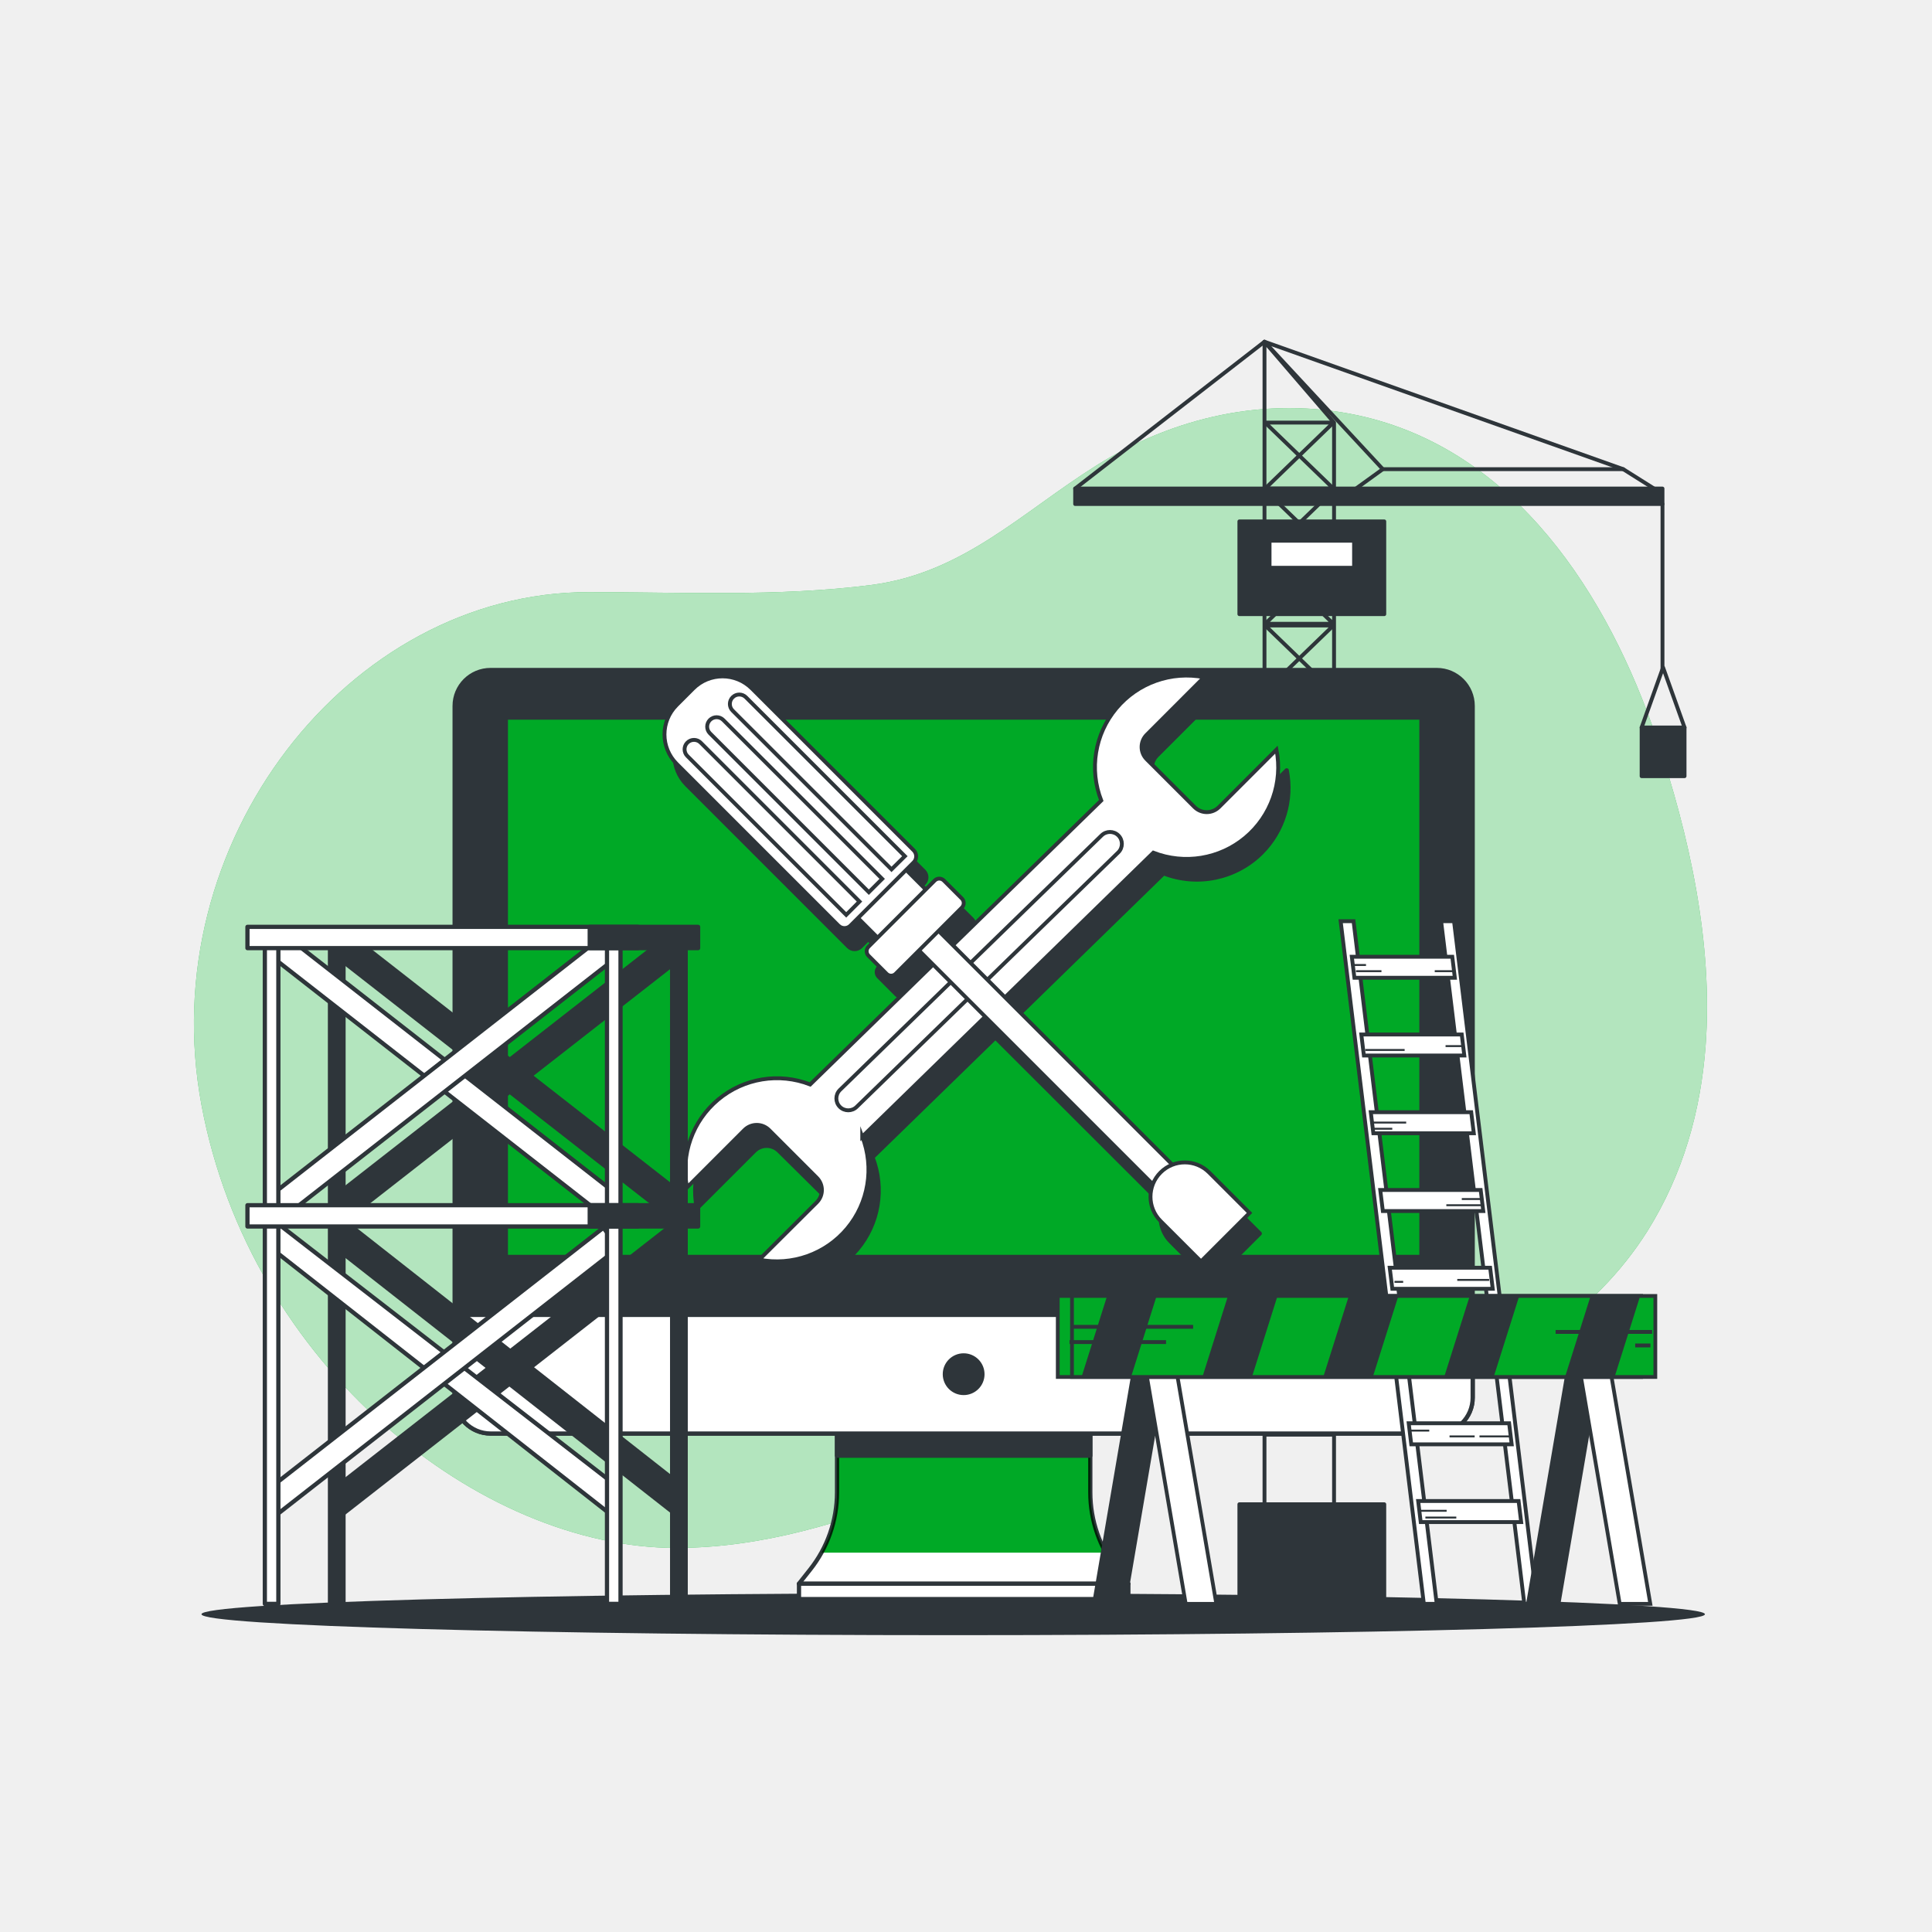
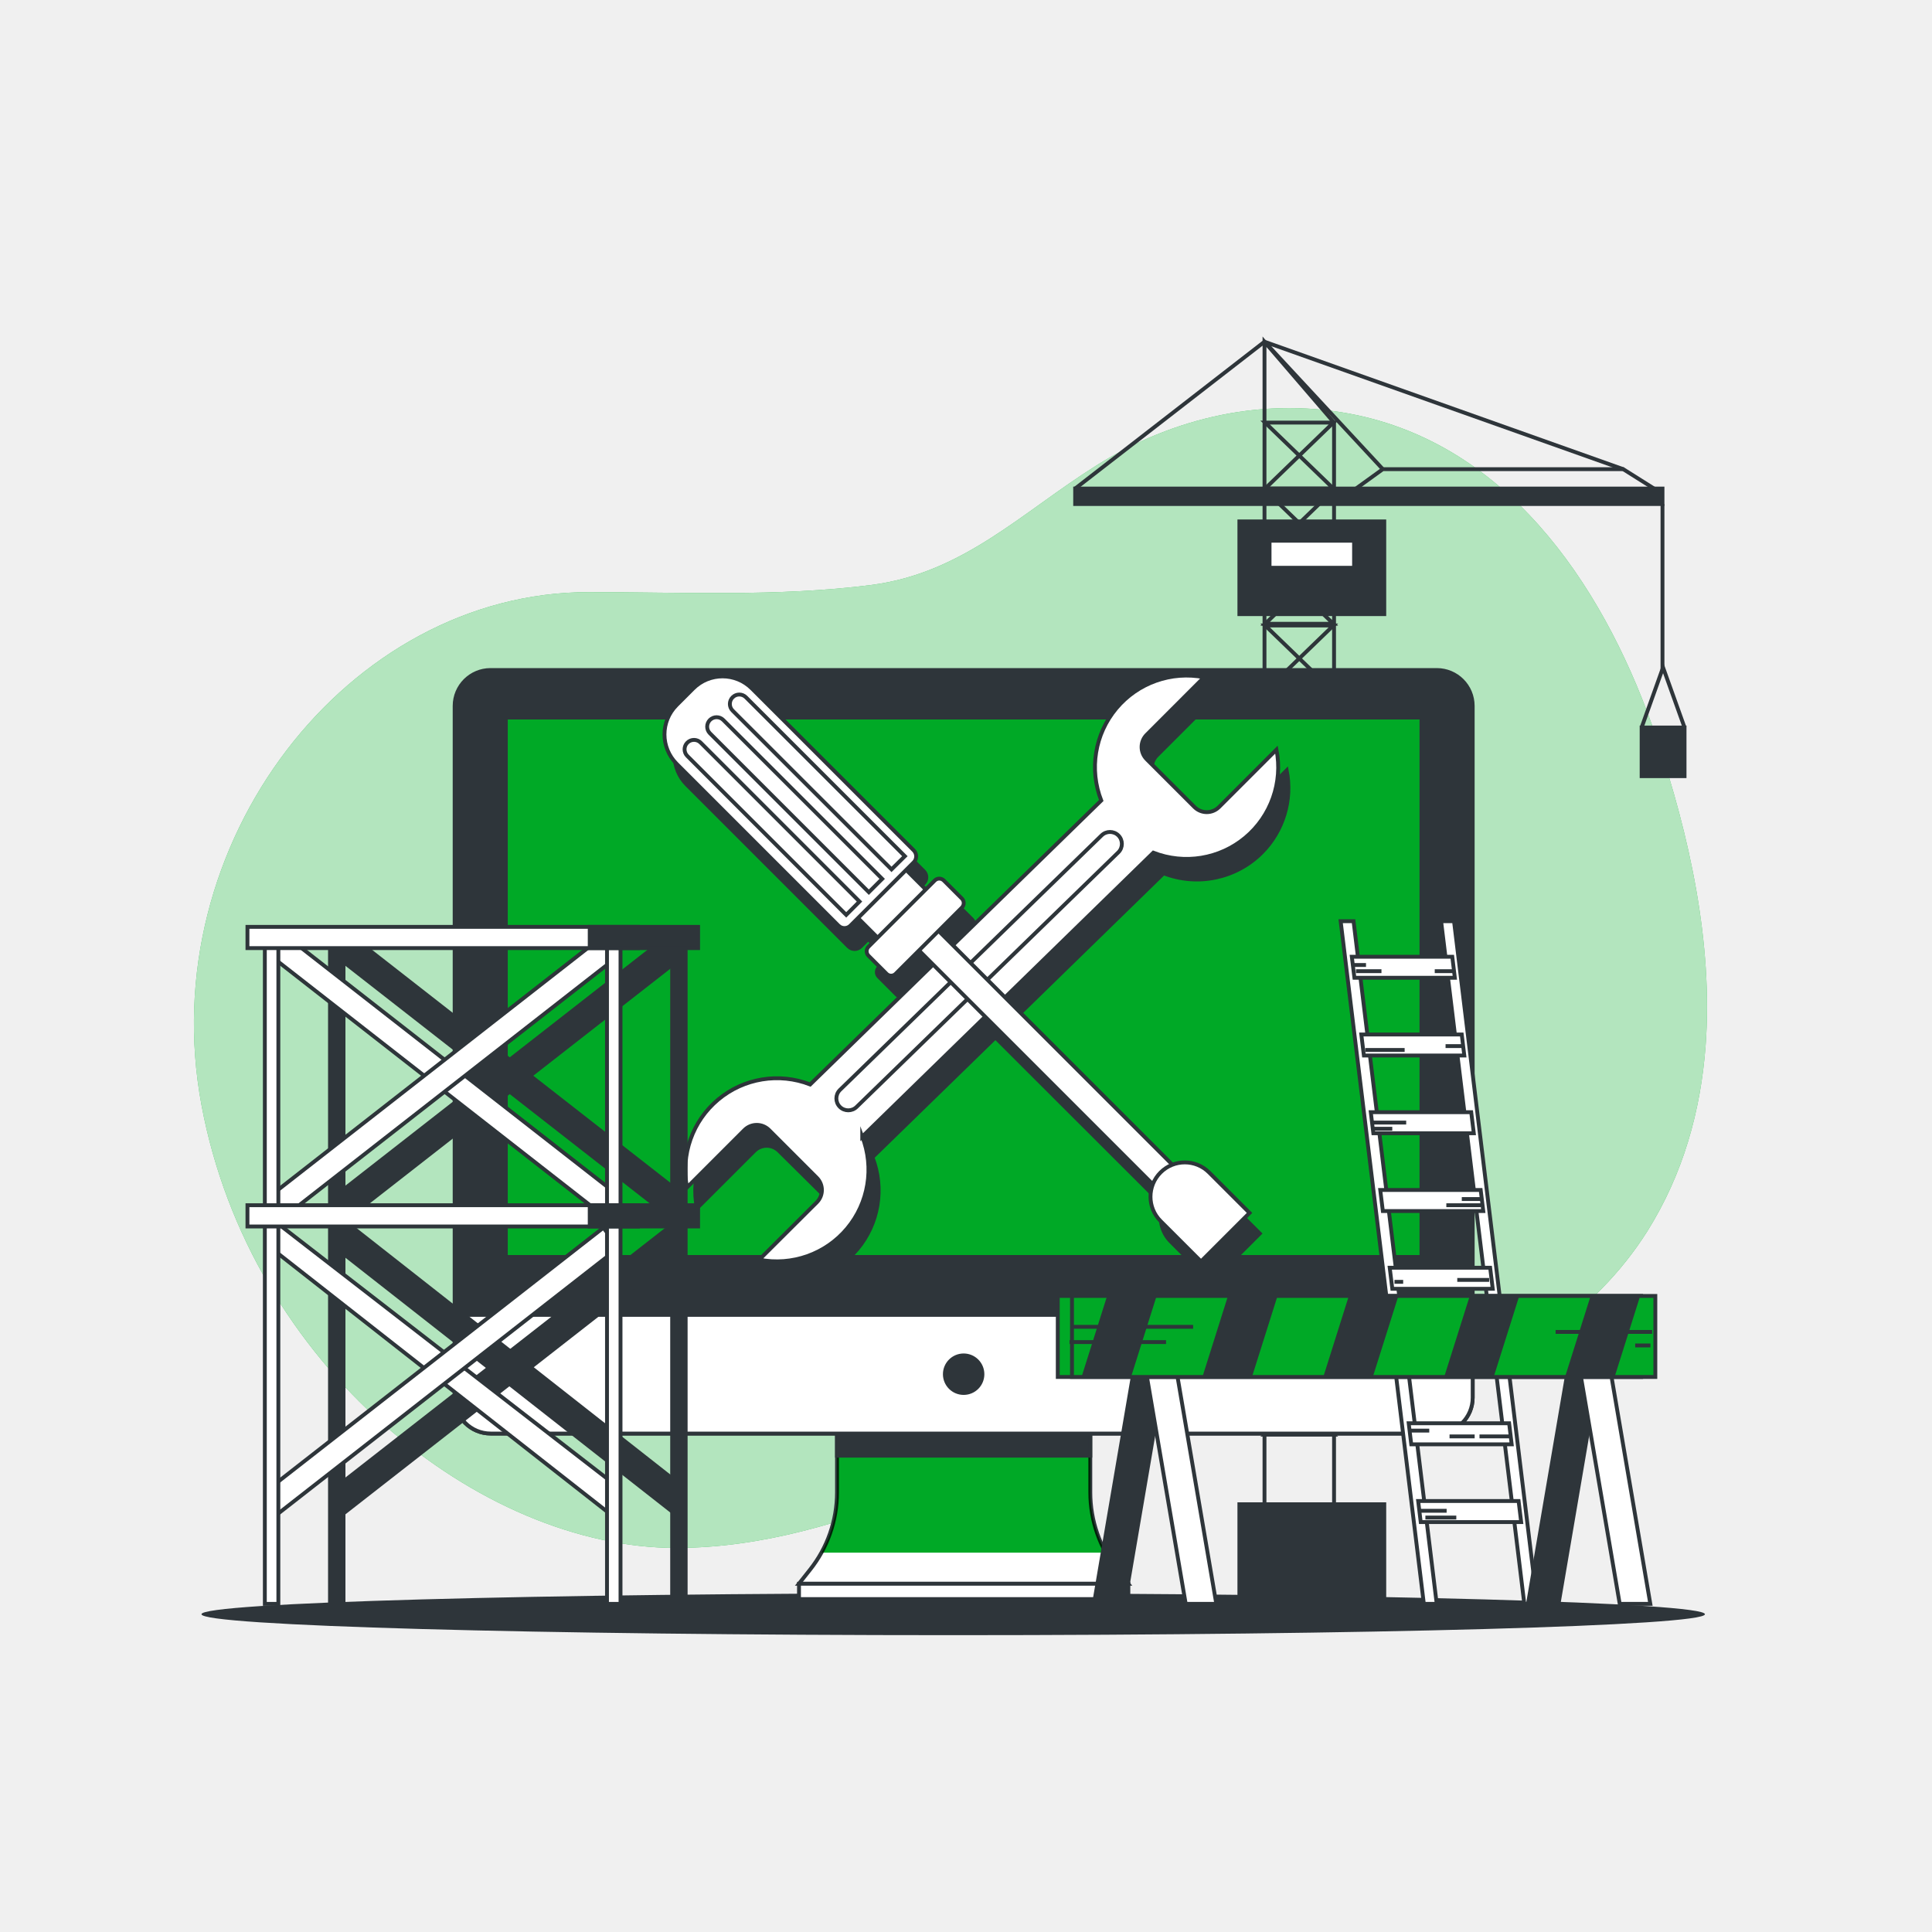
<svg xmlns="http://www.w3.org/2000/svg" viewBox="0 0 500 500">
  <g id="freepik--background-simple--inject-1--inject-1">
    <path d="M441.4,270.76c2-26.75-4.24-54.7-12.64-79.6-12.47-37-36.67-74.94-77.44-83.69-23.51-5-47.43.36-67.58,13-19.39,12.17-34.5,27.88-58.33,30.93-24.1,3.08-48.83,1.84-73.06,1.84-62.29,0-112.85,65-100.21,132.71s72.22,114.65,122.78,114.65c45.43,0,82.8-27.07,126-34.34,21.4-3.6,42.88.66,64.06-4.74,24.61-6.28,47.75-21.26,61.39-42.95C435.61,303.8,440.13,287.51,441.4,270.76Z" style="fill:#00A926" />
    <path d="M441.4,270.76c2-26.75-4.24-54.7-12.64-79.6-12.47-37-36.67-74.94-77.44-83.69-23.51-5-47.43.36-67.58,13-19.39,12.17-34.5,27.88-58.33,30.93-24.1,3.08-48.83,1.84-73.06,1.84-62.29,0-112.85,65-100.21,132.71s72.22,114.65,122.78,114.65c45.43,0,82.8-27.07,126-34.34,21.4-3.6,42.88.66,64.06-4.74,24.61-6.28,47.75-21.26,61.39-42.95C435.61,303.8,440.13,287.51,441.4,270.76Z" style="fill:#fff;opacity:0.7" />
  </g>
  <g id="freepik--Shadow--inject-1--inject-1">
    <ellipse cx="246.69" cy="417.76" rx="194.55" ry="5.42" style="fill:#2e353a" />
  </g>
  <g id="freepik--Crane--inject-1--inject-1">
-     <polygon points="345.25 412.82 327.25 412.82 327.25 88.44 345.25 109.37 345.25 412.82" style="fill:none;stroke:#2e353a;stroke-linecap:round;stroke-linejoin:round" />
-     <polygon points="327.42 336.44 345.08 336.44 327.42 319.37 345.08 319.37 327.42 336.44" style="fill:none;stroke:#2e353a;stroke-linecap:round;stroke-linejoin:round" />
-     <polygon points="327.42 318.94 345.08 318.94 327.42 301.87 345.08 301.87 327.42 318.94" style="fill:none;stroke:#2e353a;stroke-linecap:round;stroke-linejoin:round" />
-     <polygon points="327.42 371.29 345.08 371.29 327.42 354.22 345.08 354.22 327.42 371.29" style="fill:none;stroke:#2e353a;stroke-linecap:round;stroke-linejoin:round" />
-     <polygon points="327.42 353.79 345.08 353.79 327.42 336.72 345.08 336.72 327.42 353.79" style="fill:none;stroke:#2e353a;stroke-linecap:round;stroke-linejoin:round" />
-     <polygon points="327.42 301.44 345.08 301.44 327.42 284.37 345.08 284.37 327.42 301.44" style="fill:none;stroke:#2e353a;stroke-linecap:round;stroke-linejoin:round" />
-     <polygon points="327.42 283.94 345.08 283.94 327.42 266.87 345.08 266.87 327.42 283.94" style="fill:none;stroke:#2e353a;stroke-linecap:round;stroke-linejoin:round" />
-     <polygon points="327.42 266.44 345.08 266.44 327.42 249.37 345.08 249.37 327.42 266.44" style="fill:none;stroke:#2e353a;stroke-linecap:round;stroke-linejoin:round" />
-     <polygon points="327.42 248.94 345.08 248.94 327.42 231.87 345.08 231.87 327.42 248.94" style="fill:none;stroke:#2e353a;stroke-linecap:round;stroke-linejoin:round" />
-     <polygon points="327.42 231.44 345.08 231.44 327.42 214.37 345.08 214.37 327.42 231.44" style="fill:none;stroke:#2e353a;stroke-linecap:round;stroke-linejoin:round" />
-     <polygon points="327.42 213.94 345.08 213.94 327.42 196.87 345.08 196.87 327.42 213.94" style="fill:none;stroke:#2e353a;stroke-linecap:round;stroke-linejoin:round" />
-     <polygon points="327.42 196.44 345.08 196.44 327.42 179.37 345.08 179.37 327.42 196.44" style="fill:none;stroke:#2e353a;stroke-linecap:round;stroke-linejoin:round" />
-     <polygon points="327.42 178.94 345.08 178.94 327.42 161.87 345.08 161.87 327.42 178.94" style="fill:none;stroke:#2e353a;stroke-linecap:round;stroke-linejoin:round" />
-     <polygon points="327.42 161.44 345.08 161.44 327.42 144.37 345.08 144.37 327.42 161.44" style="fill:none;stroke:#2e353a;stroke-linecap:round;stroke-linejoin:round" />
-     <polygon points="327.42 143.94 345.08 143.94 327.42 126.87 345.08 126.87 327.42 143.94" style="fill:none;stroke:#2e353a;stroke-linecap:round;stroke-linejoin:round" />
-     <polygon points="327.42 126.44 345.08 126.44 327.42 109.37 345.08 109.37 327.42 126.44" style="fill:none;stroke:#2e353a;stroke-linecap:round;stroke-linejoin:round" />
-     <polygon points="428.81 126.91 420.09 121.42 357.87 121.42 350.27 126.91 428.81 126.91" style="fill:none;stroke:#2e353a;stroke-linecap:round;stroke-linejoin:round" />
-     <rect x="278.25" y="126.44" width="152" height="4" style="fill:#2e353a;stroke:#2e353a;stroke-linecap:round;stroke-linejoin:round" />
-     <polyline points="420.09 121.42 327.25 88.44 357.87 121.42" style="fill:none;stroke:#2e353a;stroke-linecap:round;stroke-linejoin:round" />
-     <line x1="327.25" y1="88.44" x2="278.25" y2="126.44" style="fill:none;stroke:#2e353a;stroke-linecap:round;stroke-linejoin:round" />
-     <rect x="320.75" y="134.94" width="37.5" height="24" style="fill:#2e353a;stroke:#2e353a;stroke-linecap:round;stroke-linejoin:round" />
-     <rect x="320.75" y="389.3" width="37.5" height="24" style="fill:#2e353a;stroke:#2e353a;stroke-linecap:round;stroke-linejoin:round" />
-     <rect x="328.56" y="139.94" width="21.87" height="7" style="fill:#fff;stroke:#2e353a;stroke-linecap:round;stroke-linejoin:round" />
-     <line x1="430.25" y1="130.44" x2="430.25" y2="173.56" style="fill:#fff;stroke:#2e353a;stroke-linecap:round;stroke-linejoin:round" />
-     <rect x="424.85" y="188.28" width="11.11" height="12.59" style="fill:#2e353a;stroke:#2e353a;stroke-linecap:round;stroke-linejoin:round" />
-     <polyline points="424.85 188.28 430.4 172.74 435.96 188.28" style="fill:none;stroke:#2e353a;stroke-linecap:round;stroke-linejoin:round" />
+     <polygon points="345.25 412.82 327.25 412.82 327.25 88.44 345.25 109.37 345.25 412.82" style="fill:none;stroke:#2e353a;strokeLinecap:round;strokeLinejoin:round" />
+     <polygon points="327.42 336.44 345.08 336.44 327.42 319.37 345.08 319.37 327.42 336.44" style="fill:none;stroke:#2e353a;strokeLinecap:round;strokeLinejoin:round" />
+     <polygon points="327.42 318.94 345.08 318.94 327.42 301.87 345.08 301.87 327.42 318.94" style="fill:none;stroke:#2e353a;strokeLinecap:round;strokeLinejoin:round" />
+     <polygon points="327.42 371.29 345.08 371.29 327.42 354.22 345.08 354.22 327.42 371.29" style="fill:none;stroke:#2e353a;strokeLinecap:round;strokeLinejoin:round" />
+     <polygon points="327.42 353.79 345.08 353.79 327.42 336.72 345.08 336.72 327.42 353.79" style="fill:none;stroke:#2e353a;strokeLinecap:round;strokeLinejoin:round" />
+     <polygon points="327.42 301.44 345.08 301.44 327.42 284.37 345.08 284.37 327.42 301.44" style="fill:none;stroke:#2e353a;strokeLinecap:round;strokeLinejoin:round" />
+     <polygon points="327.42 283.94 345.08 283.94 327.42 266.87 345.08 266.87 327.42 283.94" style="fill:none;stroke:#2e353a;strokeLinecap:round;strokeLinejoin:round" />
+     <polygon points="327.42 266.44 345.08 266.44 327.42 249.37 345.08 249.37 327.42 266.44" style="fill:none;stroke:#2e353a;strokeLinecap:round;strokeLinejoin:round" />
+     <polygon points="327.42 248.94 345.08 248.94 327.42 231.87 345.08 231.87 327.42 248.94" style="fill:none;stroke:#2e353a;strokeLinecap:round;strokeLinejoin:round" />
+     <polygon points="327.42 231.44 345.08 231.44 327.42 214.37 345.08 214.37 327.42 231.44" style="fill:none;stroke:#2e353a;strokeLinecap:round;strokeLinejoin:round" />
+     <polygon points="327.42 213.94 345.08 213.94 327.42 196.87 345.08 196.87 327.42 213.94" style="fill:none;stroke:#2e353a;strokeLinecap:round;strokeLinejoin:round" />
+     <polygon points="327.42 196.44 345.08 196.44 327.42 179.37 345.08 179.37 327.42 196.44" style="fill:none;stroke:#2e353a;strokeLinecap:round;strokeLinejoin:round" />
+     <polygon points="327.42 178.94 345.08 178.94 327.42 161.87 345.08 161.87 327.42 178.94" style="fill:none;stroke:#2e353a;strokeLinecap:round;strokeLinejoin:round" />
+     <polygon points="327.42 161.44 345.08 161.44 327.42 144.37 345.08 144.37 327.42 161.44" style="fill:none;stroke:#2e353a;strokeLinecap:round;strokeLinejoin:round" />
+     <polygon points="327.42 143.94 345.08 143.94 327.42 126.87 345.08 126.87 327.42 143.94" style="fill:none;stroke:#2e353a;strokeLinecap:round;strokeLinejoin:round" />
+     <polygon points="327.42 126.44 345.08 126.44 327.42 109.37 345.08 109.37 327.42 126.44" style="fill:none;stroke:#2e353a;strokeLinecap:round;strokeLinejoin:round" />
+     <polygon points="428.81 126.91 420.09 121.42 357.87 121.42 350.27 126.91 428.81 126.91" style="fill:none;stroke:#2e353a;strokeLinecap:round;strokeLinejoin:round" />
+     <rect x="278.25" y="126.44" width="152" height="4" style="fill:#2e353a;stroke:#2e353a;strokeLinecap:round;strokeLinejoin:round" />
+     <polyline points="420.09 121.42 327.25 88.44 357.87 121.42" style="fill:none;stroke:#2e353a;strokeLinecap:round;strokeLinejoin:round" />
+     <line x1="327.25" y1="88.44" x2="278.25" y2="126.44" style="fill:none;stroke:#2e353a;strokeLinecap:round;strokeLinejoin:round" />
+     <rect x="320.75" y="134.94" width="37.5" height="24" style="fill:#2e353a;stroke:#2e353a;strokeLinecap:round;strokeLinejoin:round" />
+     <rect x="320.75" y="389.3" width="37.5" height="24" style="fill:#2e353a;stroke:#2e353a;strokeLinecap:round;strokeLinejoin:round" />
+     <rect x="328.56" y="139.94" width="21.87" height="7" style="fill:#fff;stroke:#2e353a;strokeLinecap:round;strokeLinejoin:round" />
+     <line x1="430.25" y1="130.44" x2="430.25" y2="173.56" style="fill:#fff;stroke:#2e353a;strokeLinecap:round;strokeLinejoin:round" />
+     <rect x="424.85" y="188.28" width="11.11" height="12.59" style="fill:#2e353a;stroke:#2e353a;strokeLinecap:round;strokeLinejoin:round" />
+     <polyline points="424.85 188.28 430.4 172.74 435.96 188.28" style="fill:none;stroke:#2e353a;strokeLinecap:round;strokeLinejoin:round" />
  </g>
  <g id="freepik--Device--inject-1--inject-1">
-     <path d="M282.17,386.24V364H216.62v22.26a32.21,32.21,0,0,1-7,20l-2.87,3.62H292l-2.88-3.62A32.26,32.26,0,0,1,282.17,386.24Z" style="fill:#fff;stroke:#2e353a;stroke-linecap:round;stroke-linejoin:round;stroke-width:1.095px" />
+     <path d="M282.17,386.24V364H216.62v22.26a32.21,32.21,0,0,1-7,20l-2.87,3.62H292l-2.88-3.62A32.26,32.26,0,0,1,282.17,386.24Z" style="fill:#fff;stroke:#2e353a;strokeLinecap:round;strokeLinejoin:round;strokeWidth:1.095px" />
    <path d="M212.59,401.83H286.2a32.18,32.18,0,0,1-4-15.59V364H216.62v22.26A32.18,32.18,0,0,1,212.59,401.83Z" style="fill:#00A926;mix-blend-mode:multiply" />
-     <rect x="216.62" y="367.33" width="65.55" height="9.4" style="fill:#2e353a;stroke:#2e353a;stroke-linecap:round;stroke-linejoin:round;stroke-width:1.095px" />
-     <rect x="117.66" y="173.4" width="263.47" height="197.6" rx="9.29" style="fill:#2e353a;stroke:#2e353a;stroke-linecap:round;stroke-linejoin:round;stroke-width:1.095px" />
-     <path d="M117.66,340.29H381.13a0,0,0,0,1,0,0v21.42a9.29,9.29,0,0,1-9.29,9.29H127a9.29,9.29,0,0,1-9.29-9.29V340.29a0,0,0,0,1,0,0Z" style="fill:#fff;stroke:#2e353a;stroke-linecap:round;stroke-linejoin:round;stroke-width:1.095px" />
-     <rect x="130.91" y="185.7" width="236.96" height="139.6" style="fill:#00A926;stroke:#2e353a;stroke-linecap:round;stroke-linejoin:round;stroke-width:1.095px" />
-     <path d="M254.25,355.65a4.86,4.86,0,1,0-4.86,4.85A4.85,4.85,0,0,0,254.25,355.65Z" style="fill:#2e353a;stroke:#2e353a;stroke-linecap:round;stroke-linejoin:round;stroke-width:1.095px" />
-     <rect x="206.78" y="409.87" width="85.24" height="3.97" style="fill:#fff;stroke:#2e353a;stroke-linecap:round;stroke-linejoin:round;stroke-width:1.095px" />
+     <rect x="216.62" y="367.33" width="65.55" height="9.4" style="fill:#2e353a;stroke:#2e353a;strokeLinecap:round;strokeLinejoin:round;strokeWidth:1.095px" />
+     <rect x="117.66" y="173.4" width="263.47" height="197.6" rx="9.29" style="fill:#2e353a;stroke:#2e353a;strokeLinecap:round;strokeLinejoin:round;strokeWidth:1.095px" />
+     <path d="M117.66,340.29H381.13a0,0,0,0,1,0,0v21.42a9.29,9.29,0,0,1-9.29,9.29H127a9.29,9.29,0,0,1-9.29-9.29V340.29a0,0,0,0,1,0,0Z" style="fill:#fff;stroke:#2e353a;strokeLinecap:round;strokeLinejoin:round;strokeWidth:1.095px" />
+     <rect x="130.91" y="185.7" width="236.96" height="139.6" style="fill:#00A926;stroke:#2e353a;strokeLinecap:round;strokeLinejoin:round;strokeWidth:1.095px" />
+     <path d="M254.25,355.65a4.86,4.86,0,1,0-4.86,4.85A4.85,4.85,0,0,0,254.25,355.65Z" style="fill:#2e353a;stroke:#2e353a;strokeLinecap:round;strokeLinejoin:round;strokeWidth:1.095px" />
+     <rect x="206.78" y="409.87" width="85.24" height="3.97" style="fill:#fff;stroke:#2e353a;strokeLinecap:round;strokeLinejoin:round;strokeWidth:1.095px" />
  </g>
  <g id="freepik--Tools--inject-1--inject-1">
-     <path d="M326.51,220.68A23.72,23.72,0,0,0,333,199.36l-14.87,14.87a4.51,4.51,0,0,1-6.36,0l-12.36-12.36a4.5,4.5,0,0,1,0-6.37l14.86-14.86a23.71,23.71,0,0,0-26.64,31.87L249.26,250l-3.7-3.71,6-6a1.67,1.67,0,0,0,0-2.34l-4.68-4.68a1.65,1.65,0,0,0-2.33,0l-2.34,2.34-5.07-5.06,1.95-1.95a2.21,2.21,0,0,0,0-3.12l-41.87-41.87a10.74,10.74,0,0,0-15.2,0l-4.28,4.28a10.73,10.73,0,0,0,0,15.19l41.87,41.88a2.21,2.21,0,0,0,3.12,0l1.95-1.95,5.06,5.07-2.33,2.33a1.65,1.65,0,0,0,0,2.34l4.67,4.68a1.67,1.67,0,0,0,2.34,0l6-6,3.64,3.64-31.82,31a23.72,23.72,0,0,0-31.88,26.64l14.87-14.86a4.5,4.5,0,0,1,6.37,0L214,310.13a4.5,4.5,0,0,1,0,6.37l-14.86,14.86a23.72,23.72,0,0,0,26.65-31.87l31.82-31L301,311.83a8.89,8.89,0,0,0,2,9.5l10.47,10.47,12.56-12.57-10.47-10.46a8.89,8.89,0,0,0-9.5-2l-43.32-43.32L301.15,226A23.72,23.72,0,0,0,326.51,220.68Z" style="fill:#2e353a;stroke:#2e353a;stroke-linecap:round;stroke-linejoin:round;stroke-width:1.095px" />
+     <path d="M326.51,220.68A23.72,23.72,0,0,0,333,199.36l-14.87,14.87a4.51,4.51,0,0,1-6.36,0l-12.36-12.36a4.5,4.5,0,0,1,0-6.37l14.86-14.86a23.71,23.71,0,0,0-26.64,31.87L249.26,250l-3.7-3.71,6-6a1.67,1.67,0,0,0,0-2.34l-4.68-4.68a1.65,1.65,0,0,0-2.33,0l-2.34,2.34-5.07-5.06,1.95-1.95a2.21,2.21,0,0,0,0-3.12l-41.87-41.87a10.74,10.74,0,0,0-15.2,0l-4.28,4.28a10.73,10.73,0,0,0,0,15.19l41.87,41.88a2.21,2.21,0,0,0,3.12,0l1.95-1.95,5.06,5.07-2.33,2.33a1.65,1.65,0,0,0,0,2.34l4.67,4.68a1.67,1.67,0,0,0,2.34,0l6-6,3.64,3.64-31.82,31a23.72,23.72,0,0,0-31.88,26.64l14.87-14.86a4.5,4.5,0,0,1,6.37,0L214,310.13a4.5,4.5,0,0,1,0,6.37l-14.86,14.86a23.72,23.72,0,0,0,26.65-31.87l31.82-31L301,311.83a8.89,8.89,0,0,0,2,9.5l10.47,10.47,12.56-12.57-10.47-10.46a8.89,8.89,0,0,0-9.5-2l-43.32-43.32L301.15,226A23.72,23.72,0,0,0,326.51,220.68Z" style="fill:#2e353a;stroke:#2e353a;strokeLinecap:round;strokeLinejoin:round;strokeWidth:1.095px" />
    <path d="M223.15,294.16l75.33-73.49A23.71,23.71,0,0,0,330.35,194l-14.86,14.86a4.5,4.5,0,0,1-6.37,0l-12.36-12.36a4.49,4.49,0,0,1,0-6.36l14.86-14.87A23.71,23.71,0,0,0,285,207.17l-75.33,73.49a23.71,23.71,0,0,0-31.87,26.64l14.86-14.86a4.5,4.5,0,0,1,6.37,0l12.36,12.36a4.49,4.49,0,0,1,0,6.36L196.5,326a23.72,23.72,0,0,0,26.65-31.87Z" style="fill:#fff;stroke:#2e353a;stroke-miterlimit:10" />
    <path d="M217.35,286.45h0a3.08,3.08,0,0,1,0-4.35l67.73-65.89a3.09,3.09,0,0,1,4.36,0h0a3.09,3.09,0,0,1,0,4.36l-67.73,65.88A3.09,3.09,0,0,1,217.35,286.45Z" style="fill:#fff;stroke:#2e353a;stroke-miterlimit:10" />
    <rect x="267.85" y="222.86" width="7.16" height="103.31" transform="translate(-114.61 272.33) rotate(-45)" style="fill:#fff;stroke:#2e353a;stroke-miterlimit:10" />
    <path d="M323.38,313.9l-12.56,12.56L300.35,316a8.89,8.89,0,0,1,0-12.57h0a8.88,8.88,0,0,1,12.56,0Z" style="fill:#fff;stroke:#2e353a;stroke-miterlimit:10" />
    <rect x="220.64" y="225.37" width="17.63" height="14.32" transform="translate(-97.22 230.36) rotate(-45)" style="fill:#fff;stroke:#2e353a;stroke-miterlimit:10" />
    <path d="M199.74,169.77h6.06a10.74,10.74,0,0,1,10.74,10.74v59.22a2.2,2.2,0,0,1-2.2,2.2H191.2a2.2,2.2,0,0,1-2.2-2.2V180.51A10.74,10.74,0,0,1,199.74,169.77Z" transform="translate(-86.17 203.67) rotate(-45)" style="fill:#fff;stroke:#2e353a;stroke-miterlimit:10" />
    <rect x="223.08" y="234.98" width="27.54" height="9.92" rx="1.65" transform="translate(-100.29 237.76) rotate(-45)" style="fill:#fff;stroke:#2e353a;stroke-miterlimit:10" />
    <path d="M222.44,233.32,219,236.77l-41.12-41.12a2.44,2.44,0,0,1,0-3.45h0a2.43,2.43,0,0,1,3.45,0Z" style="fill:#fff;stroke:#2e353a;stroke-miterlimit:10" />
    <path d="M228.31,227.45l-3.46,3.45-41.12-41.12a2.44,2.44,0,0,1,0-3.45h0a2.43,2.43,0,0,1,3.45,0Z" style="fill:#fff;stroke:#2e353a;stroke-miterlimit:10" />
    <path d="M234.18,221.58,230.72,225,189.6,183.91a2.44,2.44,0,0,1,0-3.45h0a2.43,2.43,0,0,1,3.45,0Z" style="fill:#fff;stroke:#2e353a;stroke-miterlimit:10" />
  </g>
  <g id="freepik--Ladders--inject-1--inject-1">
    <polygon points="371.82 415.07 368.49 415.07 346.96 238.41 350.3 238.41 371.82 415.07" style="fill:#fff;stroke:#2e353a;stroke-miterlimit:10" />
    <polygon points="397.82 415.07 394.49 415.07 372.96 238.41 376.3 238.41 397.82 415.07" style="fill:#fff;stroke:#2e353a;stroke-miterlimit:10" />
    <polygon points="376.51 253.05 350.52 253.05 349.85 247.6 375.85 247.6 376.51 253.05" style="fill:#fff;stroke:#2e353a;stroke-miterlimit:10" />
    <polygon points="378.96 273.17 352.97 273.17 352.31 267.72 378.3 267.72 378.96 273.17" style="fill:#fff;stroke:#2e353a;stroke-miterlimit:10" />
    <polygon points="381.42 293.29 355.42 293.29 354.76 287.84 380.75 287.84 381.42 293.29" style="fill:#fff;stroke:#2e353a;stroke-miterlimit:10" />
    <polygon points="383.87 313.42 357.88 313.42 357.21 307.97 383.2 307.97 383.87 313.42" style="fill:#fff;stroke:#2e353a;stroke-miterlimit:10" />
    <polygon points="386.32 333.54 360.33 333.54 359.66 328.09 385.65 328.09 386.32 333.54" style="fill:#fff;stroke:#2e353a;stroke-miterlimit:10" />
    <polygon points="388.77 353.66 362.78 353.66 362.12 348.21 388.11 348.21 388.77 353.66" style="fill:#fff;stroke:#2e353a;stroke-miterlimit:10" />
    <polygon points="391.22 373.79 365.23 373.79 364.57 368.34 390.56 368.34 391.22 373.79" style="fill:#fff;stroke:#2e353a;stroke-miterlimit:10" />
    <polygon points="393.68 393.91 367.68 393.91 367.02 388.46 393.01 388.46 393.68 393.91" style="fill:#fff;stroke:#2e353a;stroke-miterlimit:10" />
-     <line x1="350.12" y1="249.74" x2="353.52" y2="249.74" style="fill:none;stroke:#2e353a;stroke-miterlimit:10;stroke-width:0.5px" />
-     <line x1="350.92" y1="251.34" x2="357.52" y2="251.34" style="fill:none;stroke:#2e353a;stroke-miterlimit:10;stroke-width:0.5px" />
-     <line x1="376.11" y1="251.34" x2="371.31" y2="251.34" style="fill:none;stroke:#2e353a;stroke-miterlimit:10;stroke-width:0.5px" />
-     <line x1="378.51" y1="270.73" x2="374.11" y2="270.73" style="fill:none;stroke:#2e353a;stroke-miterlimit:10;stroke-width:0.5px" />
-     <line x1="353.32" y1="271.73" x2="363.52" y2="271.73" style="fill:none;stroke:#2e353a;stroke-miterlimit:10;stroke-width:0.5px" />
-     <line x1="355.12" y1="290.52" x2="363.92" y2="290.52" style="fill:none;stroke:#2e353a;stroke-miterlimit:10;stroke-width:0.5px" />
-     <line x1="355.52" y1="292.12" x2="360.32" y2="292.12" style="fill:none;stroke:#2e353a;stroke-miterlimit:10;stroke-width:0.5px" />
-     <line x1="383.7" y1="310.31" x2="378.31" y2="310.31" style="fill:none;stroke:#2e353a;stroke-miterlimit:10;stroke-width:0.5px" />
-     <line x1="383.31" y1="311.91" x2="374.31" y2="311.91" style="fill:none;stroke:#2e353a;stroke-miterlimit:10;stroke-width:0.5px" />
-     <line x1="391.14" y1="371.74" x2="382.89" y2="371.74" style="fill:none;stroke:#2e353a;stroke-miterlimit:10;stroke-width:0.5px" />
-     <line x1="364.89" y1="370.24" x2="369.89" y2="370.24" style="fill:none;stroke:#2e353a;stroke-miterlimit:10;stroke-width:0.5px" />
-     <line x1="381.64" y1="371.74" x2="375.14" y2="371.74" style="fill:none;stroke:#2e353a;stroke-miterlimit:10;stroke-width:0.5px" />
-     <line x1="367.39" y1="390.99" x2="374.39" y2="390.99" style="fill:none;stroke:#2e353a;stroke-miterlimit:10;stroke-width:0.5px" />
-     <line x1="368.89" y1="392.74" x2="376.89" y2="392.74" style="fill:none;stroke:#2e353a;stroke-miterlimit:10;stroke-width:0.5px" />
-     <line x1="360.89" y1="331.74" x2="363.14" y2="331.74" style="fill:none;stroke:#2e353a;stroke-miterlimit:10;stroke-width:0.5px" />
-     <line x1="385.39" y1="331.24" x2="377.14" y2="331.24" style="fill:none;stroke:#2e353a;stroke-miterlimit:10;stroke-width:0.5px" />
-     <polygon points="176.97 309.44 173.01 314.6 86.87 247.35 90.84 242.19 176.97 309.44" style="fill:#2e353a;stroke:#2e353a;stroke-linecap:round;stroke-linejoin:round;stroke-width:1.095px" />
-     <polygon points="86.87 309.44 90.84 314.6 176.97 247.35 173.01 242.19 86.87 309.44" style="fill:#2e353a;stroke:#2e353a;stroke-linecap:round;stroke-linejoin:round;stroke-width:1.095px" />
-     <polygon points="176.97 384.98 174.52 391.63 86.87 322.89 89.38 316.18 176.97 384.98" style="fill:#2e353a;stroke:#2e353a;stroke-linecap:round;stroke-linejoin:round;stroke-width:1.095px" />
-     <polygon points="86.87 384.98 87.47 392.78 176.97 322.89 173.01 317.74 86.87 384.98" style="fill:#2e353a;stroke:#2e353a;stroke-linecap:round;stroke-linejoin:round;stroke-width:1.095px" />
-     <rect x="85.4" y="241.48" width="3.5" height="173.6" style="fill:#2e353a;stroke:#2e353a;stroke-linecap:round;stroke-linejoin:round;stroke-width:1.095px" />
-     <rect x="173.95" y="241.48" width="3.5" height="173.6" style="fill:#2e353a;stroke:#2e353a;stroke-linecap:round;stroke-linejoin:round;stroke-width:1.095px" />
-     <polygon points="160.12 309.44 156.15 314.6 70.02 247.35 73.98 242.19 160.12 309.44" style="fill:#fff;stroke:#2e353a;stroke-linecap:round;stroke-linejoin:round;stroke-width:1.095px" />
-     <polygon points="70.02 309.44 73.98 314.6 160.12 247.35 156.15 242.19 70.02 309.44" style="fill:#fff;stroke:#2e353a;stroke-linecap:round;stroke-linejoin:round;stroke-width:1.095px" />
-     <polygon points="160.12 384.98 157.66 391.63 70.02 322.89 71.28 316.18 160.12 384.98" style="fill:#fff;stroke:#2e353a;stroke-linecap:round;stroke-linejoin:round;stroke-width:1.095px" />
-     <polygon points="70.02 384.98 70.62 392.78 160.12 322.89 156.15 317.74 70.02 384.98" style="fill:#fff;stroke:#2e353a;stroke-linecap:round;stroke-linejoin:round;stroke-width:1.095px" />
-     <rect x="68.54" y="241.48" width="3.5" height="173.6" style="fill:#fff;stroke:#2e353a;stroke-linecap:round;stroke-linejoin:round;stroke-width:1.095px" />
-     <rect x="157.09" y="241.48" width="3.5" height="173.6" style="fill:#fff;stroke:#2e353a;stroke-linecap:round;stroke-linejoin:round;stroke-width:1.095px" />
-     <rect x="64.04" y="239.87" width="101.06" height="5.5" style="fill:#fff;stroke:#2e353a;stroke-linecap:round;stroke-linejoin:round;stroke-width:1.095px" />
-     <rect x="152.62" y="239.87" width="28.05" height="5.5" style="fill:#2e353a;stroke:#2e353a;stroke-linecap:round;stroke-linejoin:round;stroke-width:1.095px" />
-     <rect x="64.04" y="311.91" width="101.06" height="5.5" style="fill:#fff;stroke:#2e353a;stroke-linecap:round;stroke-linejoin:round;stroke-width:1.095px" />
-     <rect x="152.62" y="311.91" width="28.05" height="5.5" style="fill:#2e353a;stroke:#2e353a;stroke-linecap:round;stroke-linejoin:round;stroke-width:1.095px" />
-     <polygon points="291.03 415.07 283.12 415.07 293.67 353.26 301.59 353.26 291.03 415.07" style="fill:#2e353a;stroke:#2e353a;stroke-miterlimit:10;stroke-width:0.973px" />
-     <polygon points="306.86 415.07 314.78 415.07 304.22 353.26 296.31 353.26 306.86 415.07" style="fill:#fff;stroke:#2e353a;stroke-miterlimit:10;stroke-width:0.973px" />
-     <polygon points="403.35 415.07 395.44 415.07 405.99 353.26 413.9 353.26 403.35 415.07" style="fill:#2e353a;stroke:#2e353a;stroke-miterlimit:10;stroke-width:0.973px" />
-     <polygon points="419.18 415.07 427.1 415.07 416.54 353.26 408.63 353.26 419.18 415.07" style="fill:#fff;stroke:#2e353a;stroke-miterlimit:10;stroke-width:0.973px" />
-     <rect x="273.75" y="335.39" width="150.97" height="20.97" style="fill:#00A926;stroke:#2e353a;stroke-miterlimit:10;stroke-width:0.973px" />
-     <rect x="277.43" y="335.39" width="150.97" height="20.97" style="fill:#00A926;stroke:#2e353a;stroke-miterlimit:10;stroke-width:0.973px" />
+     <line x1="350.12" y1="249.74" x2="353.52" y2="249.74" style="fill:none;stroke:#2e353a;stroke-miterlimit:10;strokeWidth:0.5px" />
+     <line x1="350.92" y1="251.34" x2="357.52" y2="251.34" style="fill:none;stroke:#2e353a;stroke-miterlimit:10;strokeWidth:0.5px" />
+     <line x1="376.11" y1="251.34" x2="371.31" y2="251.34" style="fill:none;stroke:#2e353a;stroke-miterlimit:10;strokeWidth:0.5px" />
+     <line x1="378.51" y1="270.73" x2="374.11" y2="270.73" style="fill:none;stroke:#2e353a;stroke-miterlimit:10;strokeWidth:0.5px" />
+     <line x1="353.32" y1="271.73" x2="363.52" y2="271.73" style="fill:none;stroke:#2e353a;stroke-miterlimit:10;strokeWidth:0.5px" />
+     <line x1="355.12" y1="290.52" x2="363.92" y2="290.52" style="fill:none;stroke:#2e353a;stroke-miterlimit:10;strokeWidth:0.5px" />
+     <line x1="355.52" y1="292.12" x2="360.32" y2="292.12" style="fill:none;stroke:#2e353a;stroke-miterlimit:10;strokeWidth:0.5px" />
+     <line x1="383.7" y1="310.31" x2="378.31" y2="310.31" style="fill:none;stroke:#2e353a;stroke-miterlimit:10;strokeWidth:0.5px" />
+     <line x1="383.31" y1="311.91" x2="374.31" y2="311.91" style="fill:none;stroke:#2e353a;stroke-miterlimit:10;strokeWidth:0.5px" />
+     <line x1="391.14" y1="371.74" x2="382.89" y2="371.74" style="fill:none;stroke:#2e353a;stroke-miterlimit:10;strokeWidth:0.5px" />
+     <line x1="364.89" y1="370.24" x2="369.89" y2="370.24" style="fill:none;stroke:#2e353a;stroke-miterlimit:10;strokeWidth:0.5px" />
+     <line x1="381.64" y1="371.74" x2="375.14" y2="371.74" style="fill:none;stroke:#2e353a;stroke-miterlimit:10;strokeWidth:0.5px" />
+     <line x1="367.39" y1="390.99" x2="374.39" y2="390.99" style="fill:none;stroke:#2e353a;stroke-miterlimit:10;strokeWidth:0.5px" />
+     <line x1="368.89" y1="392.74" x2="376.89" y2="392.74" style="fill:none;stroke:#2e353a;stroke-miterlimit:10;strokeWidth:0.5px" />
+     <line x1="360.89" y1="331.74" x2="363.14" y2="331.74" style="fill:none;stroke:#2e353a;stroke-miterlimit:10;strokeWidth:0.5px" />
+     <line x1="385.39" y1="331.24" x2="377.14" y2="331.24" style="fill:none;stroke:#2e353a;stroke-miterlimit:10;strokeWidth:0.5px" />
+     <polygon points="176.97 309.44 173.01 314.6 86.87 247.35 90.84 242.19 176.97 309.44" style="fill:#2e353a;stroke:#2e353a;strokeLinecap:round;strokeLinejoin:round;strokeWidth:1.095px" />
+     <polygon points="86.87 309.44 90.84 314.6 176.97 247.35 173.01 242.19 86.87 309.44" style="fill:#2e353a;stroke:#2e353a;strokeLinecap:round;strokeLinejoin:round;strokeWidth:1.095px" />
+     <polygon points="176.97 384.98 174.52 391.63 86.87 322.89 89.38 316.18 176.97 384.98" style="fill:#2e353a;stroke:#2e353a;strokeLinecap:round;strokeLinejoin:round;strokeWidth:1.095px" />
+     <polygon points="86.87 384.98 87.47 392.78 176.97 322.89 173.01 317.74 86.87 384.98" style="fill:#2e353a;stroke:#2e353a;strokeLinecap:round;strokeLinejoin:round;strokeWidth:1.095px" />
+     <rect x="85.4" y="241.48" width="3.5" height="173.6" style="fill:#2e353a;stroke:#2e353a;strokeLinecap:round;strokeLinejoin:round;strokeWidth:1.095px" />
+     <rect x="173.95" y="241.48" width="3.5" height="173.6" style="fill:#2e353a;stroke:#2e353a;strokeLinecap:round;strokeLinejoin:round;strokeWidth:1.095px" />
+     <polygon points="160.12 309.44 156.15 314.6 70.02 247.35 73.98 242.19 160.12 309.44" style="fill:#fff;stroke:#2e353a;strokeLinecap:round;strokeLinejoin:round;strokeWidth:1.095px" />
+     <polygon points="70.02 309.44 73.98 314.6 160.12 247.35 156.15 242.19 70.02 309.44" style="fill:#fff;stroke:#2e353a;strokeLinecap:round;strokeLinejoin:round;strokeWidth:1.095px" />
+     <polygon points="160.12 384.98 157.66 391.63 70.02 322.89 71.28 316.18 160.12 384.98" style="fill:#fff;stroke:#2e353a;strokeLinecap:round;strokeLinejoin:round;strokeWidth:1.095px" />
+     <polygon points="70.02 384.98 70.62 392.78 160.12 322.89 156.15 317.74 70.02 384.98" style="fill:#fff;stroke:#2e353a;strokeLinecap:round;strokeLinejoin:round;strokeWidth:1.095px" />
+     <rect x="68.54" y="241.48" width="3.5" height="173.6" style="fill:#fff;stroke:#2e353a;strokeLinecap:round;strokeLinejoin:round;strokeWidth:1.095px" />
+     <rect x="157.09" y="241.48" width="3.5" height="173.6" style="fill:#fff;stroke:#2e353a;strokeLinecap:round;strokeLinejoin:round;strokeWidth:1.095px" />
+     <rect x="64.04" y="239.87" width="101.06" height="5.5" style="fill:#fff;stroke:#2e353a;strokeLinecap:round;strokeLinejoin:round;strokeWidth:1.095px" />
+     <rect x="152.62" y="239.87" width="28.05" height="5.5" style="fill:#2e353a;stroke:#2e353a;strokeLinecap:round;strokeLinejoin:round;strokeWidth:1.095px" />
+     <rect x="64.04" y="311.91" width="101.06" height="5.5" style="fill:#fff;stroke:#2e353a;strokeLinecap:round;strokeLinejoin:round;strokeWidth:1.095px" />
+     <rect x="152.62" y="311.91" width="28.05" height="5.5" style="fill:#2e353a;stroke:#2e353a;strokeLinecap:round;strokeLinejoin:round;strokeWidth:1.095px" />
+     <polygon points="291.03 415.07 283.12 415.07 293.67 353.26 301.59 353.26 291.03 415.07" style="fill:#2e353a;stroke:#2e353a;stroke-miterlimit:10;strokeWidth:0.973px" />
+     <polygon points="306.86 415.07 314.78 415.07 304.22 353.26 296.31 353.26 306.86 415.07" style="fill:#fff;stroke:#2e353a;stroke-miterlimit:10;strokeWidth:0.973px" />
+     <polygon points="403.35 415.07 395.44 415.07 405.99 353.26 413.9 353.26 403.35 415.07" style="fill:#2e353a;stroke:#2e353a;stroke-miterlimit:10;strokeWidth:0.973px" />
+     <polygon points="419.18 415.07 427.1 415.07 416.54 353.26 408.63 353.26 419.18 415.07" style="fill:#fff;stroke:#2e353a;stroke-miterlimit:10;strokeWidth:0.973px" />
+     <rect x="273.75" y="335.39" width="150.97" height="20.97" style="fill:#00A926;stroke:#2e353a;stroke-miterlimit:10;strokeWidth:0.973px" />
+     <rect x="277.43" y="335.39" width="150.97" height="20.97" style="fill:#00A926;stroke:#2e353a;stroke-miterlimit:10;strokeWidth:0.973px" />
    <polygon points="279.9 356.36 292.71 356.36 299.33 335.39 286.52 335.39 279.9 356.36" style="fill:#2e353a" />
    <polygon points="330.62 335.39 317.8 335.39 311.18 356.36 324 356.36 330.62 335.39" style="fill:#2e353a" />
    <polygon points="424.47 335.39 411.65 335.39 405.03 356.36 417.85 356.36 424.47 335.39" style="fill:#2e353a" />
    <polygon points="393.18 335.39 380.37 335.39 373.75 356.36 386.56 356.36 393.18 335.39" style="fill:#2e353a" />
    <polygon points="361.9 335.39 349.08 335.39 342.46 356.36 355.28 356.36 361.9 335.39" style="fill:#2e353a" />
    <line x1="427.57" y1="344.7" x2="402.59" y2="344.7" style="fill:none;stroke:#2e353a;stroke-miterlimit:10" />
    <line x1="427.13" y1="348.2" x2="423.19" y2="348.2" style="fill:none;stroke:#2e353a;stroke-miterlimit:10" />
    <line x1="276.79" y1="347.33" x2="301.77" y2="347.33" style="fill:none;stroke:#2e353a;stroke-miterlimit:10" />
    <line x1="277.22" y1="343.38" x2="308.78" y2="343.38" style="fill:none;stroke:#2e353a;stroke-miterlimit:10" />
  </g>
</svg>
